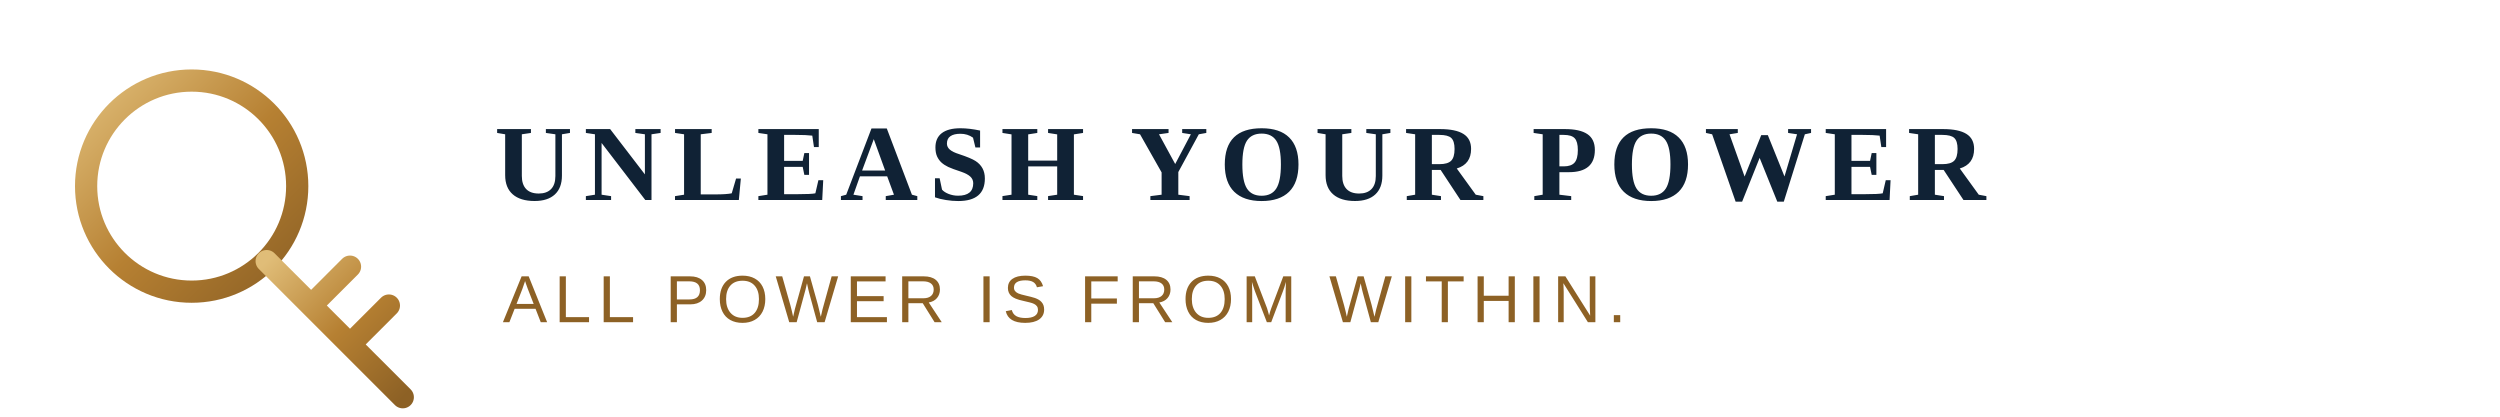
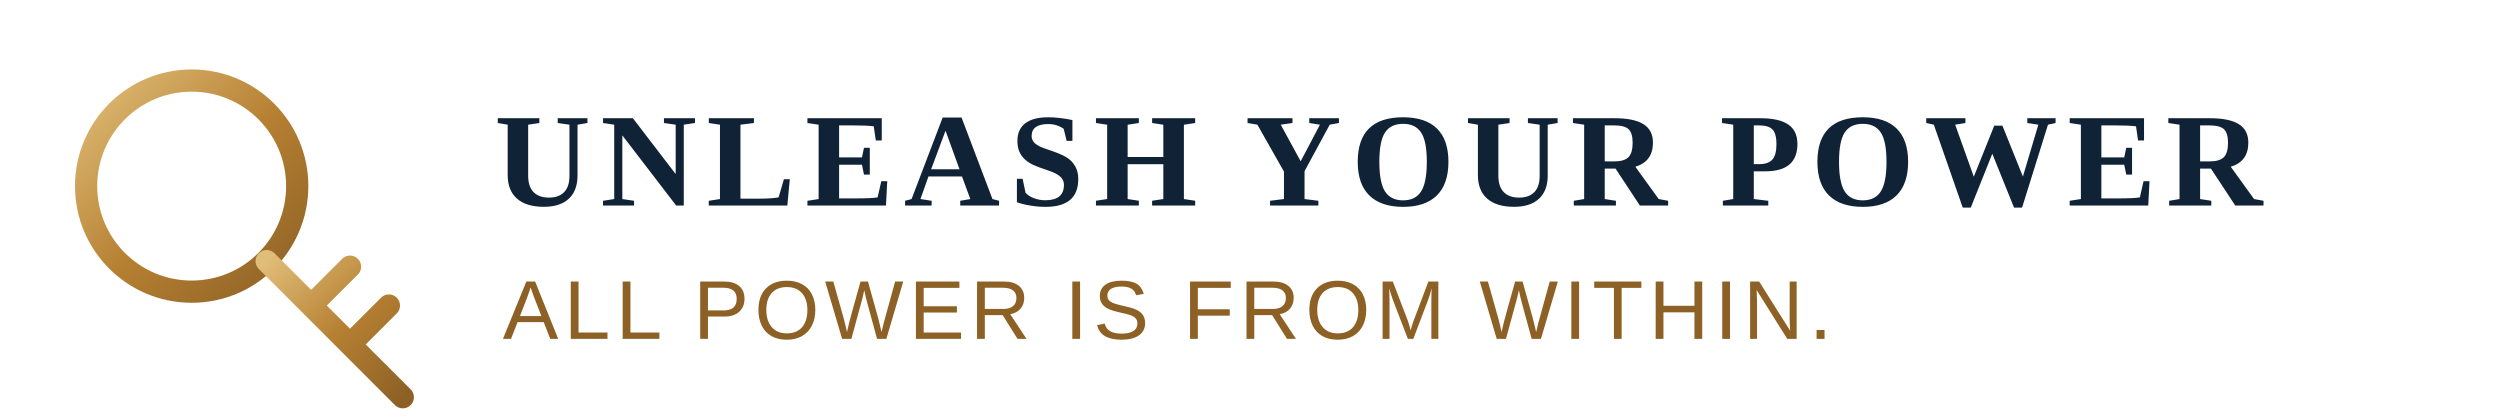
<svg xmlns="http://www.w3.org/2000/svg" viewBox="0 0 900 150" role="img" aria-labelledby="title desc">
  <defs>
    <linearGradient id="gold" x1="0" y1="0" x2="1" y2="1">
      <stop offset="0" stop-color="#e0bd78" />
      <stop offset="0.52" stop-color="#b68032" />
      <stop offset="1" stop-color="#8d6125" />
    </linearGradient>
  </defs>
  <g fill="none" stroke="url(#gold)" stroke-linecap="round" stroke-linejoin="round">
    <circle cx="69" cy="67" r="38" stroke-width="8" />
    <path d="M96 94 145 143M126 124l14-14M112 110l14-14" stroke-width="8" />
  </g>
-   <text x="178" y="72" fill="#102235" font-family="Georgia, 'Times New Roman', serif" font-size="39" font-weight="700" letter-spacing="4">UNLEASH YOUR POWER</text>
-   <text x="181" y="116" fill="#8d6125" font-family="Arial, Helvetica, sans-serif" font-size="24" letter-spacing="2.5">ALL POWER IS FROM WITHIN.</text>
+   <text x="178" y="74" fill="#102235" font-family="Georgia, 'Times New Roman', serif" font-size="48" font-weight="700" letter-spacing="3.5">UNLEASH YOUR POWER</text>
+   <text x="181" y="122" fill="#8d6125" font-family="Arial, Helvetica, sans-serif" font-size="30" letter-spacing="2">ALL POWER IS FROM WITHIN.</text>
</svg>
